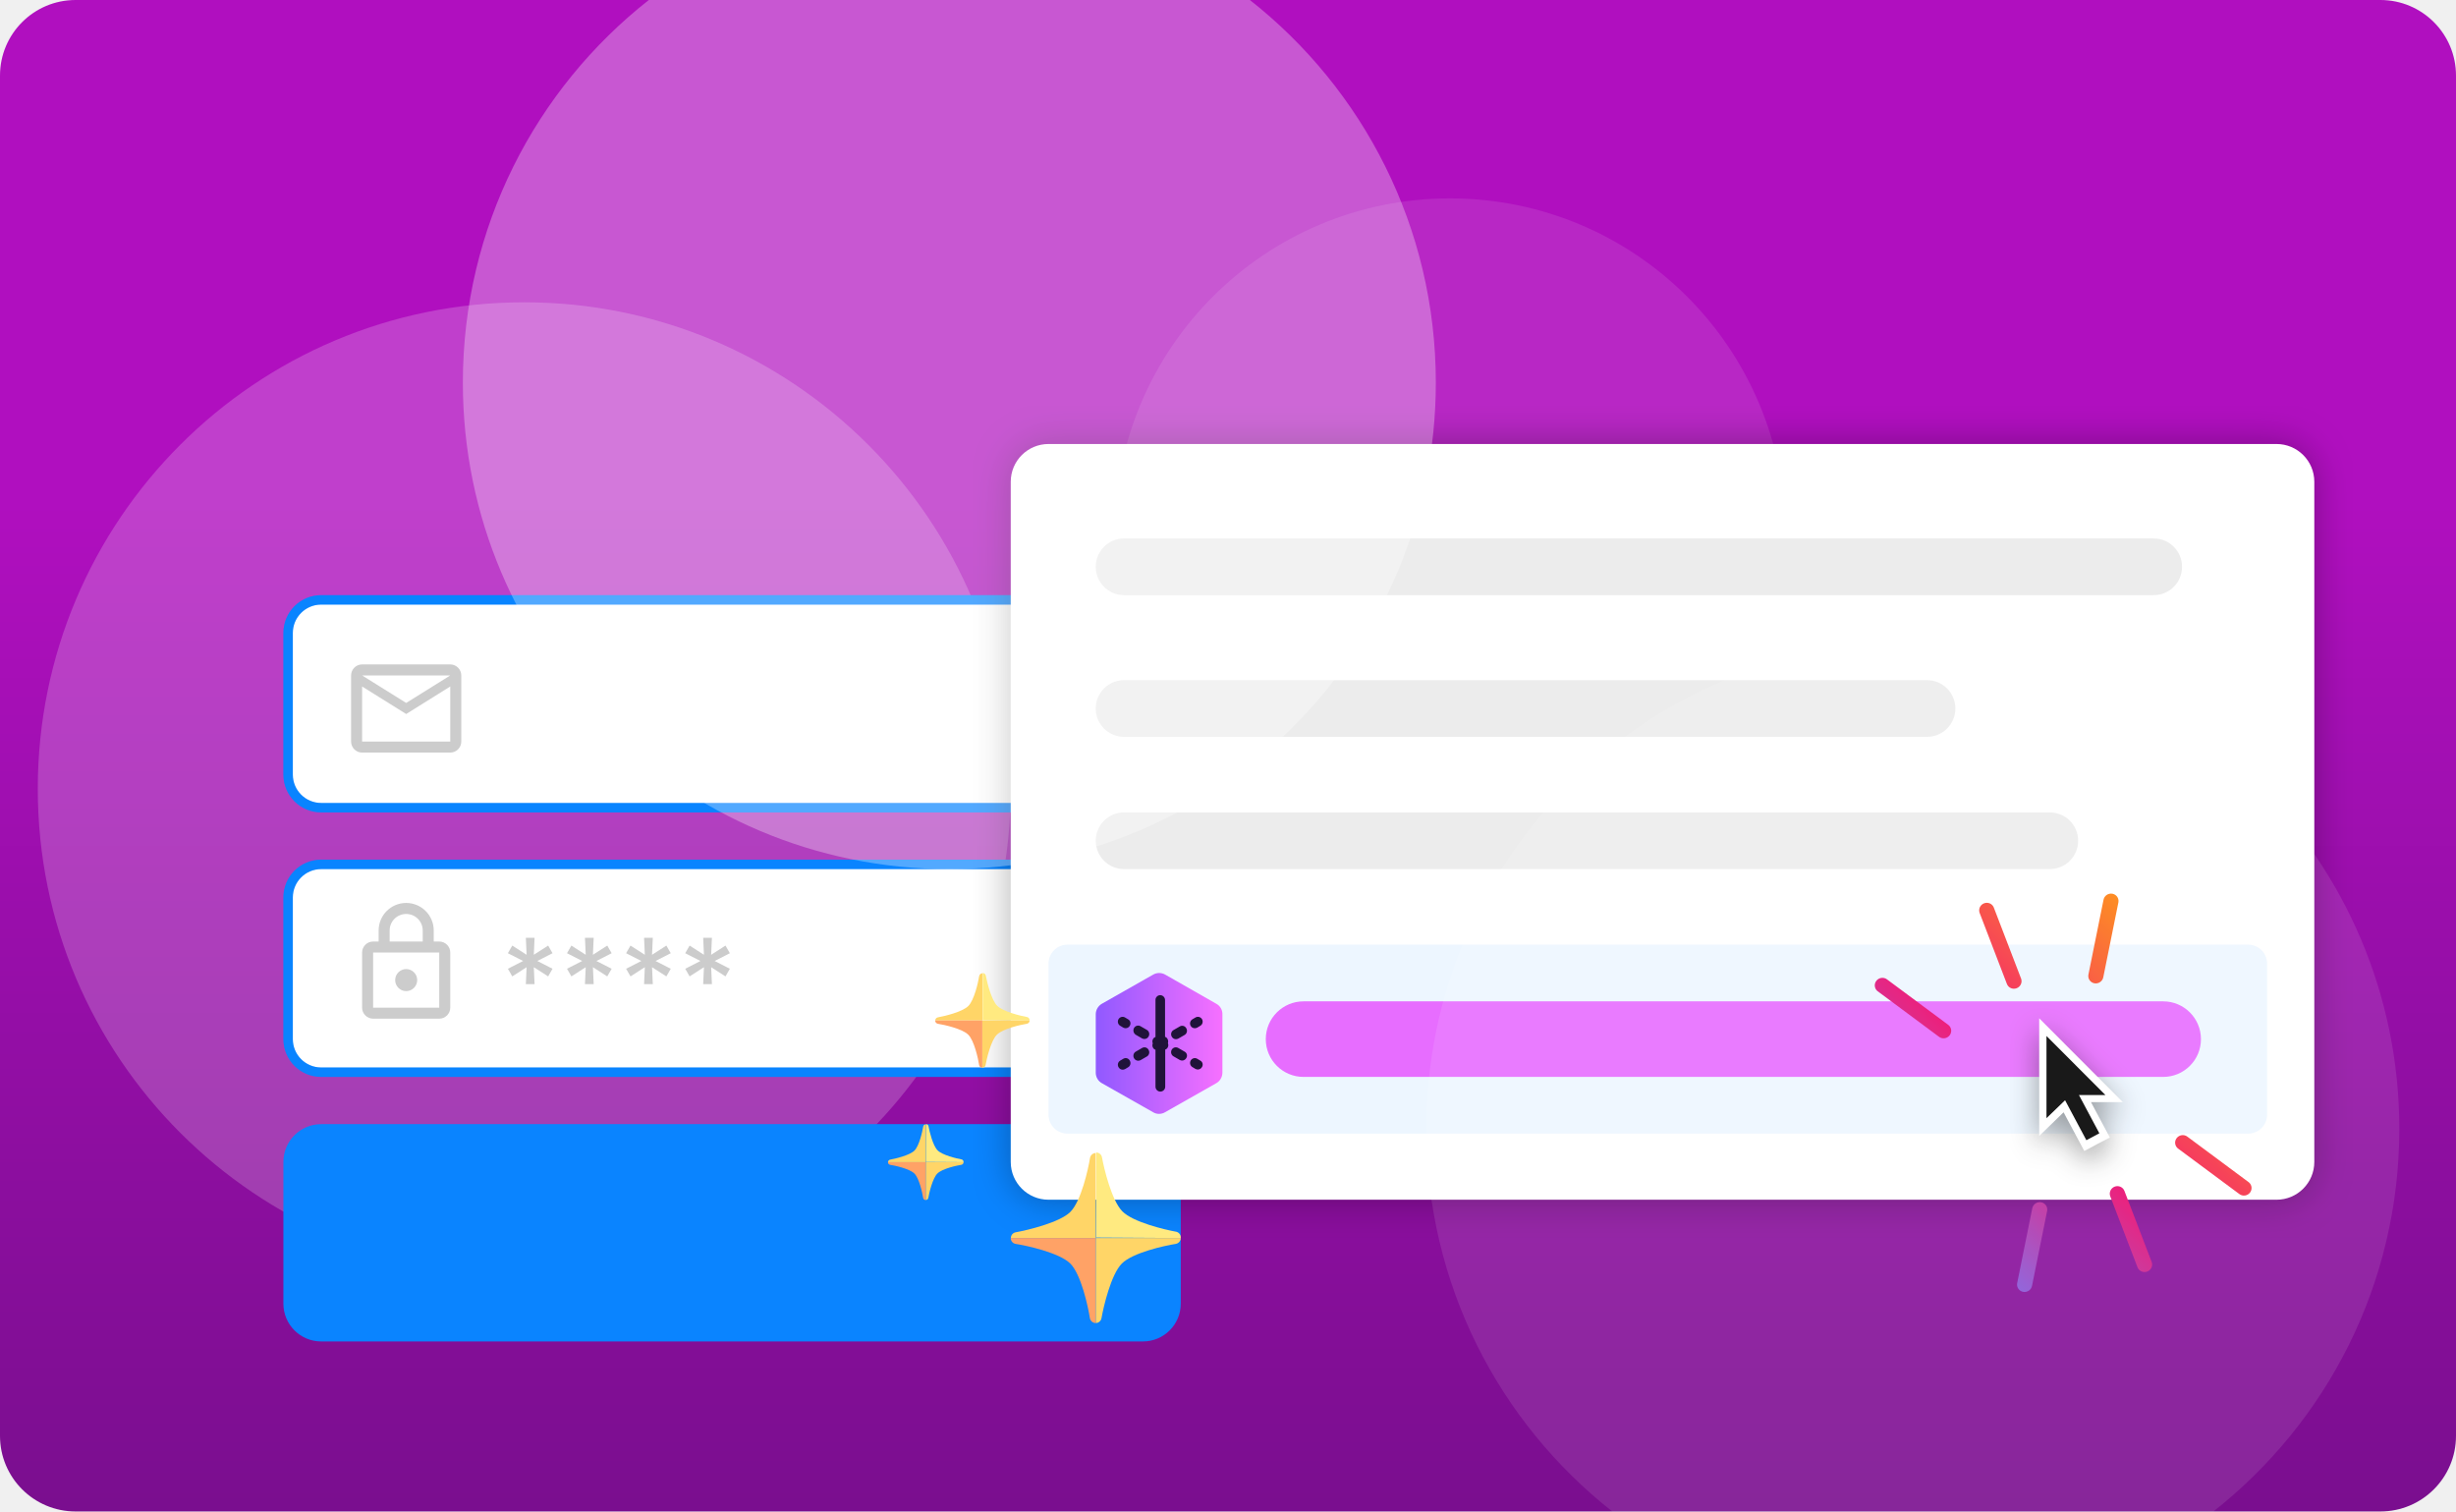
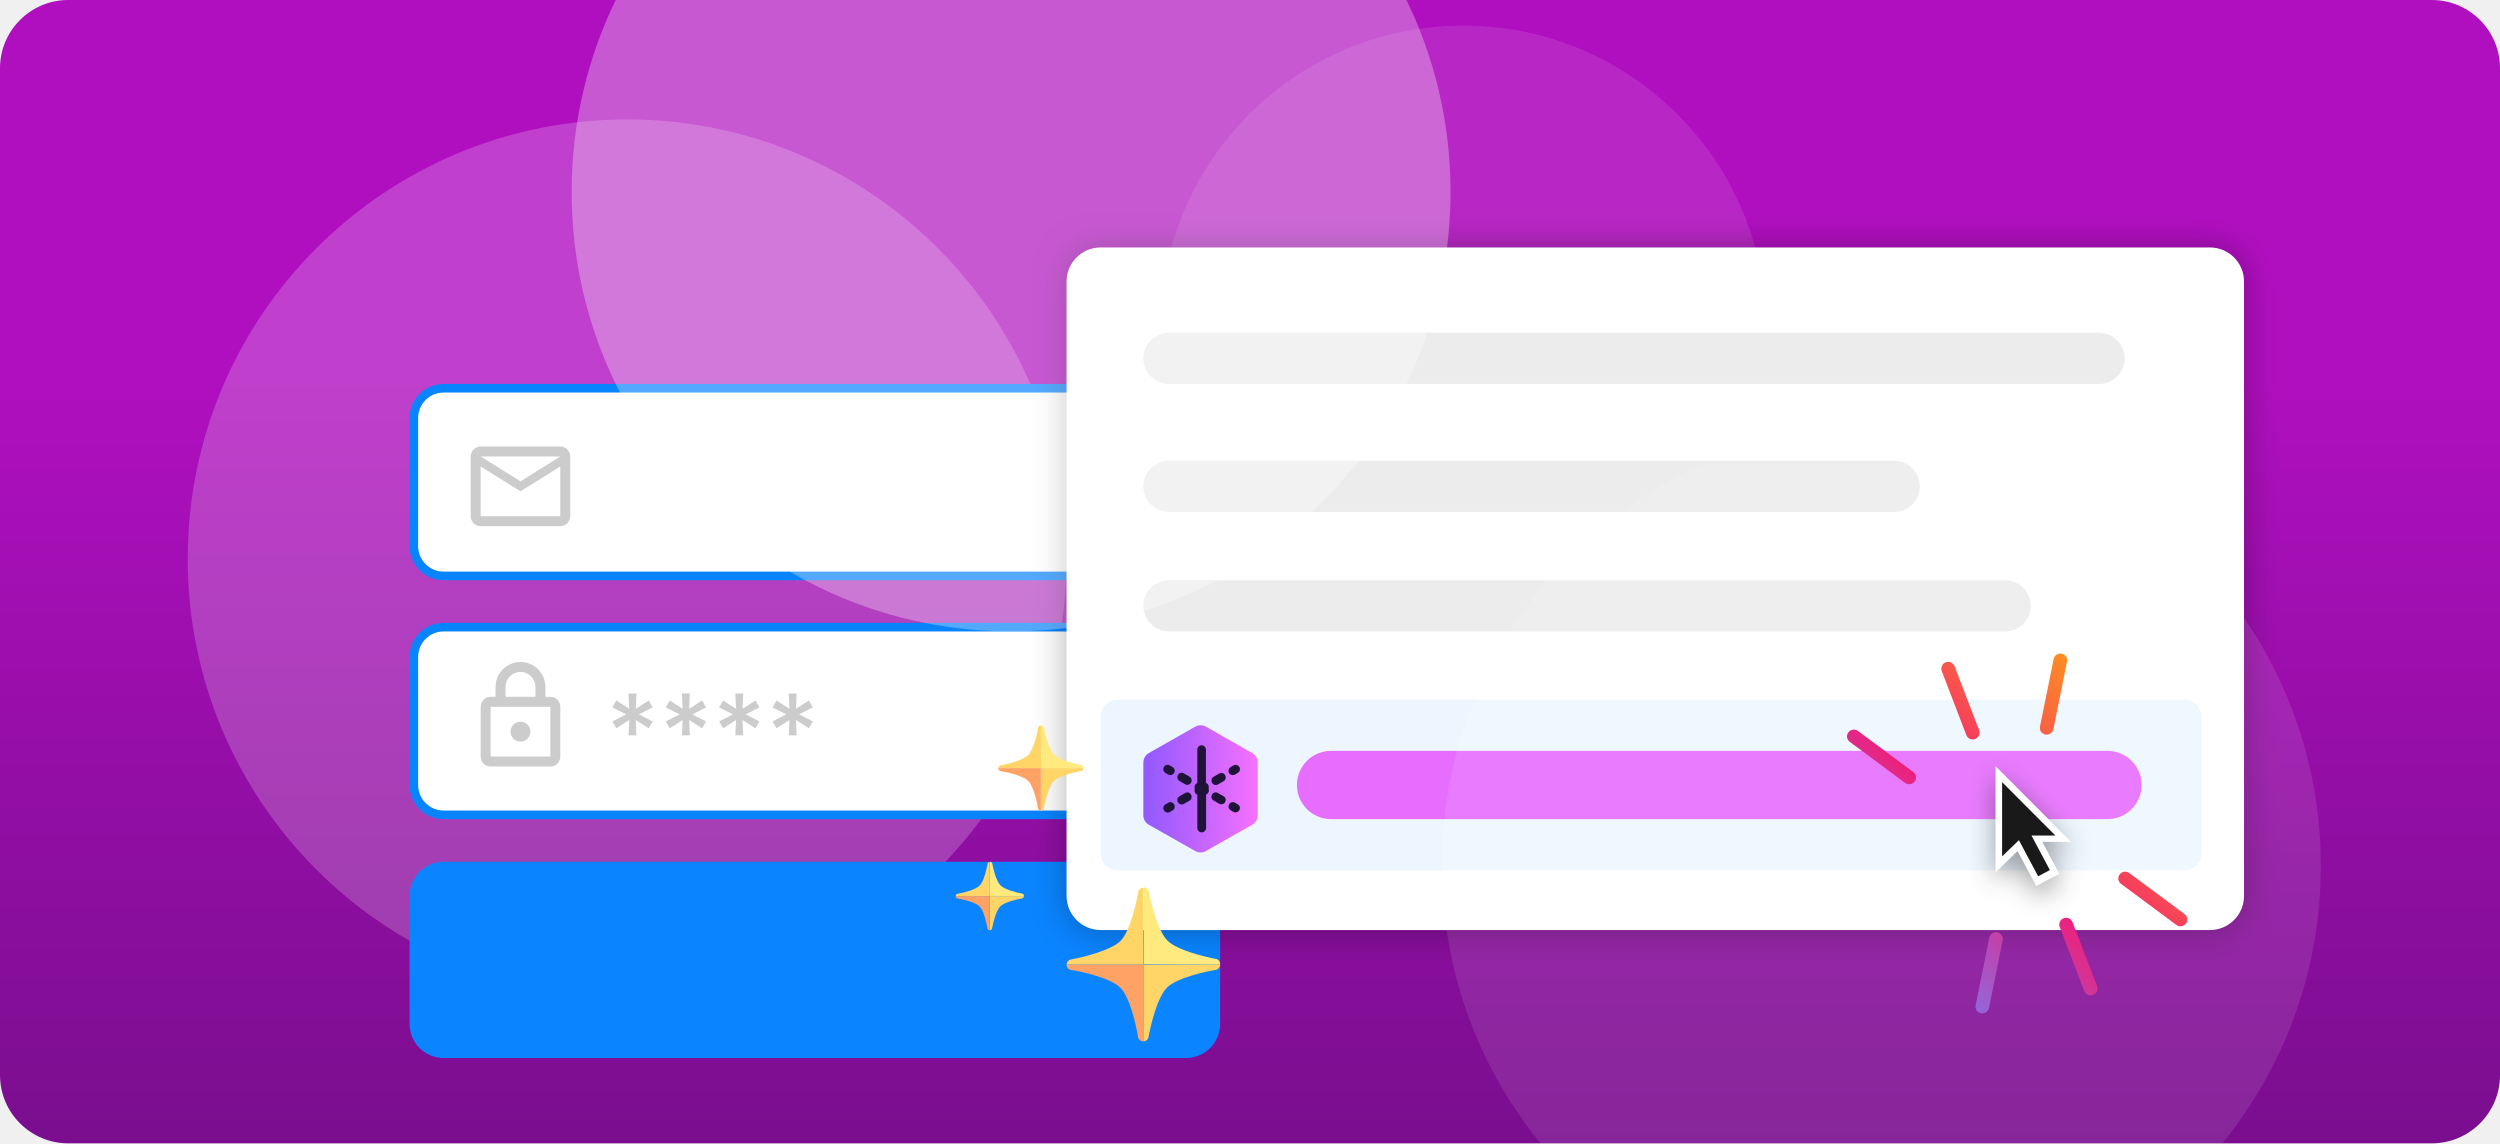
- <svg xmlns="http://www.w3.org/2000/svg" width="260" height="160" viewBox="0 0 260 160" fill="none">
-   <rect width="260" height="160" rx="8" fill="url(#paint0_linear_204_434)" />
-   <circle opacity="0.2" cx="55.5" cy="83.5" r="51.5" fill="white" />
-   <circle opacity="0.1" cx="153.5" cy="56.5" r="35.5" fill="white" />
-   <rect x="30.5" y="63.5" width="94" height="22" rx="3.5" fill="white" />
-   <rect x="30.5" y="63.5" width="94" height="22" rx="3.5" stroke="#0A84FF" />
-   <rect x="30.5" y="63.5" width="94" height="22" rx="3.5" stroke="#0A84FF" stroke-opacity="0.292" />
-   <rect x="30.5" y="91.5" width="94" height="22" rx="3.5" fill="white" />
-   <rect x="30.5" y="91.5" width="94" height="22" rx="3.5" stroke="#0A84FF" />
-   <rect x="30.5" y="91.5" width="94" height="22" rx="3.5" stroke="#0A84FF" stroke-opacity="0.292" />
-   <rect x="30.5" y="119.5" width="94" height="22" rx="3.5" fill="#0A84FF" stroke="#0A84FF" />
-   <g filter="url(#filter0_d_204_434)">
-     <rect x="107" y="47" width="138" height="80" rx="4" fill="white" />
+ <svg xmlns="http://www.w3.org/2000/svg" width="293" height="134" viewBox="0 0 293 134" fill="none">
+   <g clip-path="url(#clip0_815_530)">
+     <rect width="293" height="134" rx="8" fill="url(#paint0_linear_815_530)" />
+     <circle opacity="0.2" cx="73.5" cy="65.5" r="51.5" fill="white" />
+     <circle opacity="0.1" cx="171.5" cy="38.5" r="35.5" fill="white" />
+     <rect x="48.5" y="45.5" width="94" height="22" rx="3.5" fill="white" />
+     <rect x="48.5" y="45.5" width="94" height="22" rx="3.5" stroke="#0A84FF" />
+     <rect x="48.5" y="45.5" width="94" height="22" rx="3.5" stroke="#0A84FF" stroke-opacity="0.292" />
+     <rect x="48.5" y="73.5" width="94" height="22" rx="3.5" fill="white" />
+     <rect x="48.5" y="73.5" width="94" height="22" rx="3.5" stroke="#0A84FF" />
+     <rect x="48.5" y="73.5" width="94" height="22" rx="3.5" stroke="#0A84FF" stroke-opacity="0.292" />
+     <rect x="48.5" y="101.5" width="94" height="22" rx="3.5" fill="#0A84FF" stroke="#0A84FF" />
+     <g filter="url(#filter0_d_815_530)">
+       <rect x="125" y="29" width="138" height="80" rx="4" fill="white" />
+     </g>
+     <rect opacity="0.1" x="129" y="82" width="129" height="20" rx="2" fill="#45A1FF" />
+     <rect x="134" y="39" width="115" height="6" rx="3" fill="#ECECEC" />
+     <rect x="134" y="54" width="91" height="6" rx="3" fill="#ECECEC" />
+     <rect x="134" y="68" width="104" height="6" rx="3" fill="#ECECEC" />
+     <rect x="152" y="88" width="99" height="8" rx="4" fill="#E76DFF" />
+     <g filter="url(#filter1_d_815_530)">
+       <path fill-rule="evenodd" clip-rule="evenodd" d="M238.651 103.845L240.1 103.065L241.356 102.413L239.358 98.667H242.728L233.877 89.794V102.25L236.457 99.745L238.651 103.845Z" fill="white" />
+       <path fill-rule="evenodd" clip-rule="evenodd" d="M238.871 102.7L240.244 101.968L238.086 97.922H240.889L234.647 91.666V100.368L236.615 98.469L238.871 102.7Z" fill="black" />
+     </g>
+     <path fill-rule="evenodd" clip-rule="evenodd" d="M245.805 115.65C245.912 116.038 245.704 116.453 245.315 116.603C244.901 116.762 244.439 116.56 244.283 116.153L241.399 108.64L241.375 108.568C241.268 108.18 241.475 107.764 241.865 107.615C242.279 107.456 242.741 107.658 242.897 108.065L245.781 115.578L245.805 115.65ZM248.43 102.478C248.698 102.127 249.2 102.055 249.552 102.316L256.042 107.135L256.101 107.183C256.401 107.454 256.446 107.913 256.194 108.243C255.926 108.593 255.423 108.665 255.072 108.404L248.581 103.585L248.522 103.537C248.223 103.266 248.177 102.808 248.43 102.478ZM233.144 109.902C233.23 109.472 233.652 109.19 234.086 109.271C234.494 109.347 234.767 109.719 234.726 110.12L234.714 110.196L233.116 118.12C233.029 118.549 232.607 118.832 232.173 118.75C231.765 118.674 231.492 118.303 231.533 117.901L231.545 117.826L233.144 109.902ZM231.98 85.657C232.087 86.045 231.879 86.46 231.49 86.61C231.076 86.769 230.614 86.567 230.458 86.16L227.574 78.647L227.55 78.575C227.443 78.187 227.65 77.771 228.04 77.622C228.454 77.463 228.916 77.665 229.072 78.072L231.956 85.585L231.98 85.657ZM240.659 85.457C240.572 85.886 240.15 86.169 239.717 86.088C239.309 86.011 239.035 85.64 239.077 85.238L239.088 85.163L240.687 77.239C240.774 76.809 241.196 76.527 241.629 76.608C242.037 76.684 242.311 77.056 242.269 77.457L242.258 77.533L240.659 85.457ZM224.398 91.594C224.13 91.945 223.627 92.017 223.275 91.756L216.785 86.937L216.726 86.889C216.426 86.618 216.381 86.159 216.633 85.829C216.901 85.479 217.404 85.407 217.756 85.668L224.246 90.487L224.305 90.535C224.605 90.806 224.65 91.264 224.398 91.594Z" fill="url(#paint1_linear_815_530)" />
+     <path d="M146.759 88.253L141.335 85.16C141.144 85.055 140.931 85 140.714 85C140.497 85 140.284 85.055 140.093 85.16L134.649 88.253C134.453 88.365 134.289 88.528 134.175 88.725C134.061 88.922 134.001 89.146 134 89.375V95.543C133.998 95.772 134.058 95.997 134.172 96.194C134.286 96.392 134.451 96.554 134.649 96.664L140.074 99.739C140.264 99.854 140.483 99.915 140.704 99.913C140.926 99.912 141.144 99.852 141.335 99.739L146.759 96.664C146.956 96.552 147.12 96.389 147.234 96.192C147.348 95.995 147.408 95.771 147.409 95.543V89.375C147.415 89.145 147.357 88.919 147.242 88.72C147.127 88.522 146.96 88.361 146.759 88.253V88.253Z" fill="url(#paint2_linear_815_530)" />
+     <path d="M136.923 94.073L136.598 94.267C136.54 94.299 136.489 94.343 136.447 94.396C136.406 94.449 136.376 94.51 136.358 94.574C136.34 94.639 136.336 94.707 136.344 94.774C136.352 94.84 136.374 94.905 136.407 94.963C136.449 95.044 136.513 95.111 136.59 95.159C136.667 95.207 136.756 95.232 136.846 95.234C136.932 95.233 137.017 95.213 137.094 95.176L137.419 94.982C137.477 94.95 137.528 94.906 137.57 94.853C137.611 94.8 137.641 94.74 137.659 94.675C137.677 94.61 137.681 94.542 137.673 94.475C137.665 94.409 137.643 94.344 137.61 94.286C137.581 94.225 137.539 94.17 137.488 94.126C137.436 94.081 137.377 94.048 137.312 94.028C137.248 94.008 137.18 94.002 137.113 94.01C137.046 94.017 136.981 94.039 136.923 94.073V94.073ZM138.909 92.933L138.241 93.319C138.182 93.352 138.131 93.396 138.09 93.449C138.049 93.502 138.019 93.562 138.001 93.627C137.983 93.692 137.978 93.759 137.987 93.826C137.995 93.893 138.016 93.957 138.049 94.016C138.092 94.096 138.155 94.164 138.233 94.212C138.31 94.259 138.398 94.285 138.489 94.286C138.575 94.285 138.66 94.266 138.737 94.228L139.406 93.841C139.464 93.809 139.515 93.765 139.556 93.712C139.597 93.659 139.628 93.599 139.645 93.534C139.663 93.469 139.668 93.401 139.66 93.335C139.651 93.268 139.63 93.204 139.597 93.145C139.567 93.084 139.525 93.029 139.474 92.985C139.423 92.941 139.363 92.907 139.299 92.887C139.234 92.867 139.166 92.861 139.099 92.869C139.032 92.877 138.967 92.898 138.909 92.933V92.933ZM141.602 91.987C141.575 91.932 141.538 91.883 141.492 91.844C141.446 91.804 141.393 91.774 141.335 91.755V87.867C141.335 87.798 141.322 87.73 141.296 87.667C141.27 87.603 141.232 87.546 141.184 87.497C141.136 87.448 141.079 87.41 141.017 87.384C140.954 87.358 140.887 87.344 140.819 87.345C140.752 87.345 140.686 87.359 140.625 87.385C140.563 87.412 140.508 87.451 140.462 87.499C140.415 87.548 140.379 87.606 140.355 87.669C140.331 87.732 140.32 87.799 140.323 87.867V91.773C140.265 91.791 140.211 91.821 140.165 91.861C140.12 91.901 140.082 91.95 140.055 92.005C140.019 92.073 139.999 92.148 139.996 92.225C139.992 92.302 140.006 92.379 140.036 92.449C140.006 92.52 139.992 92.597 139.996 92.674C139.999 92.751 140.019 92.826 140.055 92.894C140.082 92.949 140.12 92.998 140.165 93.038C140.211 93.077 140.265 93.108 140.323 93.126V97.032C140.323 97.17 140.377 97.303 140.474 97.401C140.57 97.499 140.701 97.554 140.838 97.554C140.975 97.554 141.106 97.499 141.203 97.401C141.3 97.303 141.354 97.17 141.354 97.032V93.107C141.412 93.088 141.465 93.058 141.511 93.018C141.557 92.978 141.594 92.93 141.621 92.875C141.657 92.807 141.678 92.731 141.681 92.654C141.684 92.578 141.67 92.501 141.64 92.43C141.685 92.283 141.671 92.124 141.602 91.987V91.987ZM142.903 90.651L142.235 91.038C142.176 91.07 142.125 91.114 142.084 91.167C142.043 91.22 142.013 91.281 141.995 91.345C141.977 91.41 141.972 91.478 141.981 91.545C141.989 91.611 142.01 91.676 142.044 91.734C142.086 91.815 142.149 91.882 142.227 91.93C142.304 91.978 142.392 92.003 142.483 92.005C142.569 92.004 142.654 91.984 142.731 91.947L143.4 91.56C143.458 91.527 143.509 91.483 143.55 91.43C143.591 91.378 143.622 91.317 143.639 91.252C143.657 91.188 143.662 91.12 143.654 91.053C143.645 90.986 143.624 90.922 143.591 90.864C143.561 90.802 143.519 90.748 143.468 90.703C143.417 90.659 143.357 90.626 143.293 90.606C143.228 90.586 143.16 90.58 143.093 90.587C143.026 90.595 142.961 90.617 142.903 90.651V90.651ZM144.487 90.844C144.572 90.844 144.657 90.824 144.735 90.787L145.06 90.593C145.118 90.56 145.169 90.516 145.21 90.463C145.251 90.41 145.281 90.35 145.299 90.285C145.317 90.22 145.322 90.153 145.314 90.086C145.306 90.019 145.285 89.954 145.253 89.896C145.22 89.837 145.176 89.786 145.124 89.744C145.071 89.703 145.011 89.672 144.947 89.655C144.883 89.637 144.816 89.632 144.75 89.64C144.684 89.649 144.621 89.67 144.563 89.704L144.238 89.897C144.18 89.93 144.129 89.974 144.088 90.026C144.047 90.079 144.016 90.14 143.999 90.204C143.981 90.269 143.976 90.337 143.984 90.404C143.993 90.471 144.014 90.535 144.047 90.593C144.091 90.671 144.155 90.736 144.232 90.781C144.31 90.825 144.398 90.847 144.487 90.844ZM145.06 94.267L144.735 94.073C144.618 94.008 144.481 93.991 144.352 94.028C144.224 94.064 144.115 94.15 144.049 94.268C143.984 94.386 143.967 94.525 144.002 94.655C144.037 94.785 144.122 94.896 144.238 94.963L144.563 95.156C144.641 95.194 144.725 95.214 144.811 95.214C144.902 95.213 144.99 95.187 145.067 95.14C145.145 95.092 145.208 95.024 145.251 94.944C145.285 94.887 145.307 94.824 145.316 94.759C145.325 94.693 145.32 94.626 145.302 94.563C145.284 94.499 145.253 94.44 145.211 94.389C145.17 94.338 145.118 94.296 145.06 94.267V94.267ZM143.398 93.319L142.729 92.933C142.672 92.899 142.608 92.878 142.542 92.869C142.476 92.861 142.409 92.866 142.345 92.884C142.281 92.901 142.221 92.932 142.168 92.973C142.116 93.015 142.072 93.066 142.039 93.125C142.007 93.183 141.986 93.248 141.978 93.315C141.97 93.382 141.975 93.449 141.993 93.514C142.011 93.579 142.041 93.639 142.082 93.692C142.124 93.745 142.175 93.789 142.233 93.822L142.901 94.209C142.979 94.246 143.063 94.266 143.149 94.267C143.24 94.266 143.328 94.24 143.406 94.192C143.483 94.145 143.546 94.077 143.589 93.996C143.624 93.94 143.646 93.877 143.655 93.811C143.665 93.746 143.66 93.679 143.642 93.615C143.624 93.551 143.593 93.492 143.551 93.441C143.509 93.39 143.457 93.349 143.398 93.319V93.319ZM138.241 91.54L138.909 91.927C138.987 91.965 139.071 91.984 139.157 91.985C139.248 91.984 139.336 91.958 139.414 91.911C139.491 91.863 139.554 91.795 139.597 91.715C139.63 91.656 139.651 91.592 139.66 91.525C139.668 91.459 139.663 91.391 139.645 91.326C139.628 91.261 139.597 91.201 139.556 91.148C139.515 91.095 139.464 91.051 139.406 91.019L138.737 90.632C138.68 90.598 138.616 90.576 138.55 90.568C138.484 90.56 138.417 90.565 138.353 90.583C138.289 90.601 138.229 90.631 138.177 90.673C138.125 90.715 138.082 90.766 138.049 90.825C137.986 90.947 137.97 91.088 138.005 91.221C138.041 91.354 138.125 91.468 138.241 91.54V91.54ZM137.419 89.897L137.094 89.704C137.037 89.67 136.973 89.649 136.907 89.64C136.841 89.632 136.774 89.637 136.71 89.655C136.646 89.672 136.586 89.703 136.534 89.744C136.481 89.786 136.437 89.837 136.405 89.896C136.372 89.954 136.351 90.019 136.343 90.086C136.335 90.153 136.34 90.22 136.358 90.285C136.376 90.35 136.406 90.41 136.448 90.463C136.489 90.516 136.54 90.56 136.598 90.593L136.923 90.787C137 90.824 137.085 90.844 137.171 90.844C137.261 90.843 137.35 90.817 137.427 90.77C137.504 90.722 137.568 90.654 137.61 90.574C137.643 90.517 137.664 90.454 137.671 90.389C137.679 90.324 137.674 90.257 137.657 90.194C137.639 90.131 137.609 90.072 137.568 90.021C137.527 89.97 137.476 89.928 137.419 89.897V89.897Z" fill="#20133A" />
+     <path d="M126.998 90.029C127.015 89.861 126.907 89.705 126.743 89.662C126.069 89.542 124.195 89.1 123.565 88.463C122.936 87.826 122.486 85.952 122.366 85.285C122.337 85.121 122.195 85.001 122.029 85V89.999L126.998 90.029Z" fill="#FFEA80" />
+     <path d="M121.999 85.03C121.831 85.034 121.69 85.157 121.662 85.322C121.557 85.989 121.137 87.863 120.507 88.493C119.878 89.122 117.966 89.572 117.292 89.692C117.128 89.721 117.008 89.863 117.007 90.029H122.007L121.999 85.03Z" fill="#FFD567" />
+     <path d="M122 90.029V95.029C122.166 95.028 122.308 94.908 122.337 94.744C122.457 94.062 122.899 92.165 123.536 91.528C124.173 90.891 126.04 90.479 126.707 90.374C126.875 90.345 126.998 90.2 126.999 90.029H122Z" fill="#FFD567" />
+     <path d="M117 90.029C116.997 90.199 117.118 90.345 117.285 90.374C117.967 90.479 119.863 90.899 120.5 91.528C121.137 92.158 121.55 94.062 121.655 94.736C121.68 94.903 121.823 95.027 121.992 95.029V90.029H117Z" fill="#FFA266" />
+     <path d="M120.004 105.026C120.018 104.892 119.931 104.767 119.8 104.732C119.26 104.636 117.76 104.282 117.256 103.772C116.752 103.262 116.392 101.762 116.296 101.228C116.273 101.097 116.159 101.001 116.026 101V105.002L120.004 105.026Z" fill="#FFEA80" />
+     <path d="M116.002 101.024C115.868 101.028 115.755 101.126 115.732 101.258C115.648 101.792 115.312 103.292 114.808 103.796C114.304 104.3 112.774 104.66 112.234 104.756C112.102 104.779 112.006 104.893 112.006 105.026H116.008L116.002 101.024Z" fill="#FFD567" />
+     <path d="M116.003 105.026V109.029C116.136 109.028 116.25 108.932 116.273 108.801C116.369 108.255 116.723 106.737 117.233 106.226C117.743 105.716 119.237 105.386 119.771 105.302C119.906 105.279 120.004 105.163 120.005 105.026H116.003Z" fill="#FFD567" />
+     <path d="M112 105.026C111.998 105.162 112.095 105.279 112.228 105.302C112.774 105.386 114.292 105.722 114.802 106.226C115.312 106.731 115.642 108.255 115.726 108.795C115.747 108.928 115.861 109.027 115.996 109.029V105.026H112Z" fill="#FFA266" />
+     <path d="M142.997 113.053C143.027 112.75 142.833 112.47 142.538 112.392C141.324 112.176 137.951 111.38 136.818 110.233C135.685 109.086 134.875 105.713 134.659 104.513C134.607 104.218 134.352 104.002 134.052 104V112.999L142.997 113.053Z" fill="#FFEA80" />
+     <path d="M133.998 104.054C133.696 104.062 133.442 104.282 133.391 104.58C133.202 105.781 132.447 109.154 131.313 110.287C130.18 111.42 126.74 112.23 125.525 112.446C125.23 112.498 125.015 112.753 125.013 113.053H134.012L133.998 104.054Z" fill="#FFD567" />
+     <path d="M134 113.053V122.052C134.299 122.05 134.555 121.835 134.607 121.54C134.823 120.312 135.619 116.898 136.766 115.752C137.912 114.605 141.272 113.863 142.473 113.674C142.775 113.622 142.997 113.36 142.999 113.053H134Z" fill="#FFD567" />
+     <path d="M125 113.053C124.995 113.358 125.213 113.621 125.513 113.674C126.741 113.863 130.154 114.618 131.301 115.752C132.448 116.885 133.19 120.312 133.378 121.526C133.425 121.826 133.682 122.049 133.986 122.052V113.053H125Z" fill="#FFA266" />
+     <g clip-path="url(#clip1_815_530)">
+       <path d="M66.833 53.5C66.833 52.858 66.308 52.334 65.667 52.334H56.333C55.692 52.334 55.167 52.858 55.167 53.5V60.5C55.167 61.142 55.692 61.667 56.333 61.667H65.667C66.308 61.667 66.833 61.142 66.833 60.5V53.5ZM65.667 53.5L61 56.411L56.333 53.5H65.667ZM65.667 60.5H56.333V54.667L61 57.584L65.667 54.667V60.5Z" fill="#CCCCCC" />
+     </g>
+     <g clip-path="url(#clip2_815_530)">
+       <path d="M64.5 81.667H63.917V80.5C63.917 78.89 62.61 77.584 61 77.584C59.39 77.584 58.083 78.89 58.083 80.5V81.667H57.5C56.858 81.667 56.333 82.192 56.333 82.834V88.667C56.333 89.308 56.858 89.834 57.5 89.834H64.5C65.142 89.834 65.667 89.308 65.667 88.667V82.834C65.667 82.192 65.142 81.667 64.5 81.667ZM59.25 80.5C59.25 79.532 60.032 78.75 61 78.75C61.968 78.75 62.75 79.532 62.75 80.5V81.667H59.25V80.5ZM64.5 88.667H57.5V82.834H64.5V88.667ZM61 86.917C61.642 86.917 62.167 86.392 62.167 85.75C62.167 85.109 61.642 84.584 61 84.584C60.358 84.584 59.833 85.109 59.833 85.75C59.833 86.392 60.358 86.917 61 86.917Z" fill="#CCCCCC" />
+     </g>
+     <path d="M73.668 86.182H74.592L74.511 84.383L76.028 85.359L76.493 84.55L74.882 83.727L76.493 82.905L76.028 82.095L74.511 83.071L74.592 81.273H73.668L73.749 83.071L72.231 82.095L71.767 82.905L73.378 83.727L71.767 84.55L72.231 85.359L73.749 84.383L73.668 86.182ZM79.925 86.182H80.85L80.769 84.383L82.286 85.359L82.751 84.55L81.14 83.727L82.751 82.905L82.286 82.095L80.769 83.071L80.85 81.273H79.925L80.006 83.071L78.489 82.095L78.025 82.905L79.636 83.727L78.025 84.55L78.489 85.359L80.006 84.383L79.925 86.182ZM86.183 86.182H87.108L87.027 84.383L88.544 85.359L89.008 84.55L87.398 83.727L89.008 82.905L88.544 82.095L87.027 83.071L87.108 81.273H86.183L86.264 83.071L84.747 82.095L84.283 82.905L85.894 83.727L84.283 84.55L84.747 85.359L86.264 84.383L86.183 86.182ZM92.441 86.182H93.366L93.285 84.383L94.802 85.359L95.266 84.55L93.656 83.727L95.266 82.905L94.802 82.095L93.285 83.071L93.366 81.273H92.441L92.522 83.071L91.005 82.095L90.54 82.905L92.151 83.727L90.54 84.55L91.005 85.359L92.522 84.383L92.441 86.182Z" fill="#CCCCCC" />
+     <path opacity="0.1" fill-rule="evenodd" clip-rule="evenodd" d="M252.315 142C264.302 132.571 272 117.934 272 101.5C272 73.057 248.943 50 220.5 50C192.057 50 169 73.057 169 101.5C169 117.934 176.698 132.571 188.685 142H252.315Z" fill="white" />
+     <path opacity="0.3" fill-rule="evenodd" clip-rule="evenodd" d="M86.684 -18H150.315C162.302 -8.571 170 6.066 170 22.5C170 50.943 146.943 74 118.5 74C90.057 74 67 50.943 67 22.5C67 6.066 74.698 -8.571 86.684 -18Z" fill="white" />
  </g>
-   <rect opacity="0.1" x="111" y="100" width="129" height="20" rx="2" fill="#45A1FF" />
-   <rect x="116" y="57" width="115" height="6" rx="3" fill="#ECECEC" />
-   <rect x="116" y="72" width="91" height="6" rx="3" fill="#ECECEC" />
-   <rect x="116" y="86" width="104" height="6" rx="3" fill="#ECECEC" />
-   <rect x="134" y="106" width="99" height="8" rx="4" fill="#E76DFF" />
-   <g filter="url(#filter1_d_204_434)">
-     <path fill-rule="evenodd" clip-rule="evenodd" d="M220.651 121.845L222.1 121.065L223.356 120.412L221.358 116.667H224.728L215.877 107.794V120.25L218.457 117.745L220.651 121.845Z" fill="white" />
-     <path fill-rule="evenodd" clip-rule="evenodd" d="M220.871 120.699L222.244 119.967L220.086 115.922H222.889L216.647 109.666V118.368L218.615 116.469L220.871 120.699Z" fill="black" />
-   </g>
-   <path fill-rule="evenodd" clip-rule="evenodd" d="M227.805 133.65C227.912 134.038 227.705 134.454 227.315 134.603C226.901 134.762 226.439 134.561 226.283 134.153L223.399 126.64L223.375 126.568C223.268 126.18 223.476 125.765 223.865 125.615C224.279 125.456 224.741 125.658 224.897 126.065L227.781 133.578L227.805 133.65ZM230.43 120.478C230.698 120.127 231.2 120.055 231.552 120.316L238.042 125.135L238.101 125.184C238.401 125.454 238.446 125.913 238.194 126.243C237.926 126.593 237.423 126.666 237.072 126.404L230.581 121.586L230.522 121.537C230.223 121.266 230.177 120.808 230.43 120.478ZM215.144 127.902C215.23 127.473 215.652 127.19 216.086 127.271C216.494 127.348 216.768 127.719 216.726 128.12L216.714 128.196L215.116 136.12C215.029 136.549 214.607 136.832 214.174 136.751C213.765 136.674 213.492 136.303 213.534 135.902L213.545 135.826L215.144 127.902ZM213.98 103.657C214.087 104.045 213.879 104.46 213.49 104.61C213.076 104.769 212.614 104.567 212.458 104.16L209.574 96.647L209.55 96.575C209.443 96.187 209.651 95.772 210.04 95.622C210.454 95.463 210.916 95.665 211.072 96.072L213.956 103.585L213.98 103.657ZM222.659 103.457C222.572 103.886 222.151 104.169 221.717 104.088C221.309 104.011 221.035 103.64 221.077 103.239L221.088 103.163L222.687 95.239C222.774 94.81 223.196 94.527 223.629 94.608C224.038 94.685 224.311 95.056 224.269 95.457L224.258 95.533L222.659 103.457ZM206.398 109.595C206.13 109.945 205.627 110.018 205.275 109.756L198.785 104.937L198.726 104.889C198.427 104.618 198.381 104.16 198.633 103.83C198.901 103.479 199.404 103.407 199.756 103.668L206.246 108.487L206.305 108.535C206.605 108.806 206.65 109.265 206.398 109.595Z" fill="url(#paint1_linear_204_434)" />
-   <path d="M128.759 106.253L123.335 103.16C123.144 103.055 122.931 103 122.714 103C122.497 103 122.284 103.055 122.093 103.16L116.649 106.253C116.453 106.365 116.289 106.528 116.175 106.725C116.061 106.922 116.001 107.146 116 107.375V113.543C115.998 113.772 116.058 113.997 116.172 114.194C116.286 114.392 116.451 114.554 116.649 114.664L122.074 117.739C122.264 117.854 122.483 117.915 122.704 117.913C122.926 117.912 123.144 117.852 123.335 117.739L128.759 114.664C128.956 114.552 129.12 114.389 129.234 114.192C129.348 113.995 129.408 113.771 129.409 113.543V107.375C129.415 107.145 129.357 106.919 129.242 106.72C129.127 106.522 128.96 106.361 128.759 106.253V106.253Z" fill="url(#paint2_linear_204_434)" />
-   <path d="M118.923 112.074L118.598 112.267C118.54 112.3 118.489 112.344 118.447 112.396C118.406 112.449 118.376 112.51 118.358 112.575C118.34 112.639 118.336 112.707 118.344 112.774C118.352 112.841 118.374 112.905 118.407 112.963C118.449 113.044 118.513 113.112 118.59 113.159C118.667 113.207 118.756 113.233 118.846 113.234C118.932 113.233 119.017 113.213 119.094 113.176L119.419 112.983C119.477 112.95 119.528 112.906 119.57 112.853C119.611 112.8 119.641 112.74 119.659 112.675C119.677 112.61 119.681 112.542 119.673 112.476C119.665 112.409 119.643 112.345 119.61 112.286C119.581 112.225 119.539 112.17 119.488 112.126C119.436 112.082 119.377 112.048 119.312 112.028C119.248 112.008 119.18 112.002 119.113 112.01C119.046 112.018 118.981 112.039 118.923 112.074V112.074ZM120.909 110.933L120.241 111.32C120.182 111.352 120.131 111.396 120.09 111.449C120.049 111.502 120.019 111.562 120.001 111.627C119.983 111.692 119.978 111.76 119.987 111.826C119.995 111.893 120.016 111.957 120.049 112.016C120.092 112.096 120.155 112.164 120.233 112.212C120.31 112.259 120.398 112.285 120.489 112.286C120.575 112.286 120.66 112.266 120.737 112.228L121.406 111.842C121.464 111.809 121.515 111.765 121.556 111.712C121.597 111.66 121.628 111.599 121.645 111.534C121.663 111.469 121.668 111.402 121.66 111.335C121.651 111.268 121.63 111.204 121.597 111.146C121.567 111.084 121.525 111.03 121.474 110.985C121.423 110.941 121.363 110.908 121.299 110.888C121.234 110.868 121.166 110.861 121.099 110.869C121.032 110.877 120.967 110.899 120.909 110.933V110.933ZM123.602 109.987C123.575 109.933 123.538 109.884 123.492 109.844C123.446 109.804 123.393 109.774 123.335 109.755V105.867C123.335 105.798 123.322 105.73 123.296 105.667C123.27 105.603 123.232 105.546 123.184 105.497C123.136 105.449 123.079 105.41 123.017 105.384C122.954 105.358 122.887 105.345 122.819 105.345C122.752 105.345 122.686 105.359 122.625 105.386C122.563 105.412 122.508 105.451 122.462 105.5C122.415 105.548 122.379 105.606 122.355 105.669C122.331 105.732 122.32 105.799 122.323 105.867V109.773C122.265 109.791 122.211 109.821 122.165 109.861C122.12 109.901 122.082 109.95 122.055 110.005C122.019 110.073 121.999 110.148 121.996 110.225C121.992 110.302 122.006 110.379 122.036 110.45C122.006 110.52 121.992 110.597 121.996 110.674C121.999 110.751 122.019 110.826 122.055 110.894C122.082 110.949 122.12 110.998 122.165 111.038C122.211 111.078 122.265 111.108 122.323 111.126V115.032C122.323 115.171 122.377 115.303 122.474 115.401C122.57 115.499 122.701 115.554 122.838 115.554C122.975 115.554 123.106 115.499 123.203 115.401C123.3 115.303 123.354 115.171 123.354 115.032V111.107C123.412 111.088 123.465 111.058 123.511 111.018C123.557 110.979 123.594 110.93 123.621 110.875C123.657 110.807 123.678 110.732 123.681 110.655C123.684 110.578 123.67 110.501 123.64 110.43C123.685 110.283 123.671 110.125 123.602 109.987V109.987ZM124.903 108.651L124.235 109.038C124.176 109.071 124.125 109.115 124.084 109.167C124.043 109.22 124.013 109.281 123.995 109.346C123.977 109.41 123.972 109.478 123.981 109.545C123.989 109.612 124.01 109.676 124.044 109.734C124.086 109.815 124.149 109.883 124.227 109.93C124.304 109.978 124.392 110.004 124.483 110.005C124.569 110.004 124.654 109.984 124.731 109.947L125.4 109.56C125.458 109.528 125.509 109.484 125.55 109.431C125.591 109.378 125.622 109.317 125.639 109.253C125.657 109.188 125.662 109.12 125.654 109.053C125.645 108.987 125.624 108.922 125.591 108.864C125.561 108.803 125.519 108.748 125.468 108.704C125.417 108.659 125.357 108.626 125.293 108.606C125.228 108.586 125.16 108.58 125.093 108.588C125.026 108.595 124.961 108.617 124.903 108.651V108.651ZM126.487 108.845C126.572 108.844 126.657 108.824 126.735 108.787L127.06 108.593C127.118 108.561 127.169 108.516 127.21 108.464C127.251 108.411 127.281 108.35 127.299 108.285C127.317 108.221 127.322 108.153 127.314 108.086C127.306 108.019 127.285 107.955 127.253 107.896C127.22 107.837 127.176 107.786 127.124 107.745C127.071 107.703 127.011 107.673 126.947 107.655C126.883 107.637 126.816 107.632 126.75 107.641C126.684 107.649 126.621 107.671 126.563 107.704L126.238 107.897C126.18 107.93 126.129 107.974 126.088 108.027C126.047 108.079 126.016 108.14 125.999 108.205C125.981 108.27 125.976 108.337 125.984 108.404C125.993 108.471 126.014 108.535 126.047 108.593C126.091 108.672 126.155 108.737 126.232 108.781C126.31 108.825 126.398 108.847 126.487 108.845ZM127.06 112.267L126.735 112.074C126.618 112.008 126.481 111.991 126.352 112.028C126.224 112.064 126.115 112.151 126.049 112.268C125.984 112.386 125.967 112.525 126.002 112.655C126.037 112.785 126.122 112.896 126.238 112.963L126.563 113.157C126.641 113.194 126.725 113.214 126.811 113.215C126.902 113.213 126.99 113.187 127.067 113.14C127.145 113.092 127.208 113.025 127.251 112.944C127.285 112.887 127.307 112.824 127.316 112.759C127.325 112.693 127.32 112.627 127.302 112.563C127.284 112.499 127.253 112.44 127.211 112.389C127.17 112.338 127.118 112.297 127.06 112.267V112.267ZM125.398 111.32L124.729 110.933C124.672 110.9 124.608 110.878 124.542 110.87C124.476 110.861 124.409 110.866 124.345 110.884C124.281 110.902 124.221 110.932 124.168 110.974C124.116 111.015 124.072 111.066 124.039 111.125C124.007 111.184 123.986 111.248 123.978 111.315C123.97 111.382 123.975 111.45 123.993 111.514C124.011 111.579 124.041 111.64 124.082 111.693C124.124 111.745 124.175 111.79 124.233 111.822L124.901 112.209C124.979 112.247 125.063 112.266 125.149 112.267C125.24 112.266 125.328 112.24 125.406 112.192C125.483 112.145 125.546 112.077 125.589 111.996C125.624 111.94 125.646 111.877 125.655 111.811C125.665 111.746 125.66 111.679 125.642 111.615C125.624 111.551 125.593 111.492 125.551 111.441C125.509 111.39 125.457 111.349 125.398 111.32V111.32ZM120.241 109.541L120.909 109.927C120.987 109.965 121.071 109.985 121.157 109.985C121.248 109.984 121.336 109.958 121.414 109.911C121.491 109.863 121.554 109.796 121.597 109.715C121.63 109.657 121.651 109.592 121.66 109.525C121.668 109.459 121.663 109.391 121.645 109.326C121.628 109.261 121.597 109.201 121.556 109.148C121.515 109.095 121.464 109.051 121.406 109.019L120.737 108.632C120.68 108.598 120.616 108.577 120.55 108.568C120.484 108.56 120.417 108.565 120.353 108.583C120.289 108.601 120.229 108.632 120.177 108.673C120.125 108.715 120.082 108.767 120.049 108.825C119.986 108.947 119.97 109.088 120.005 109.221C120.041 109.354 120.125 109.468 120.241 109.541V109.541ZM119.419 107.897L119.094 107.704C119.037 107.671 118.973 107.649 118.907 107.641C118.841 107.632 118.774 107.637 118.71 107.655C118.646 107.673 118.586 107.703 118.534 107.745C118.481 107.786 118.437 107.837 118.405 107.896C118.372 107.955 118.351 108.019 118.343 108.086C118.335 108.153 118.34 108.221 118.358 108.285C118.376 108.35 118.406 108.411 118.448 108.464C118.489 108.516 118.54 108.561 118.598 108.593L118.923 108.787C119 108.824 119.085 108.844 119.171 108.845C119.261 108.843 119.35 108.818 119.427 108.77C119.504 108.722 119.568 108.655 119.61 108.574C119.643 108.517 119.664 108.454 119.671 108.389C119.679 108.324 119.674 108.258 119.657 108.195C119.639 108.131 119.609 108.073 119.568 108.021C119.527 107.97 119.476 107.928 119.419 107.897V107.897Z" fill="#20133A" />
-   <path d="M108.998 108.029C109.015 107.861 108.907 107.705 108.743 107.662C108.069 107.542 106.195 107.1 105.565 106.463C104.936 105.826 104.486 103.952 104.366 103.285C104.337 103.121 104.195 103.001 104.029 103V107.999L108.998 108.029Z" fill="#FFEA80" />
-   <path d="M103.999 103.03C103.831 103.034 103.69 103.157 103.662 103.322C103.557 103.989 103.137 105.863 102.507 106.493C101.878 107.122 99.967 107.572 99.292 107.692C99.128 107.721 99.008 107.863 99.007 108.029H104.007L103.999 103.03Z" fill="#FFD567" />
-   <path d="M104 108.029V113.029C104.166 113.028 104.308 112.908 104.337 112.744C104.457 112.062 104.899 110.166 105.536 109.528C106.173 108.891 108.04 108.479 108.707 108.374C108.875 108.345 108.998 108.2 108.999 108.029H104Z" fill="#FFD567" />
-   <path d="M99 108.029C98.998 108.199 99.118 108.345 99.285 108.374C99.967 108.479 101.863 108.899 102.5 109.528C103.137 110.158 103.55 112.062 103.655 112.737C103.68 112.903 103.823 113.027 103.992 113.029V108.029H99Z" fill="#FFA266" />
-   <path d="M102.004 123.026C102.018 122.892 101.931 122.767 101.8 122.732C101.26 122.636 99.76 122.282 99.256 121.772C98.752 121.262 98.392 119.762 98.296 119.228C98.273 119.097 98.159 119.001 98.026 119V123.002L102.004 123.026Z" fill="#FFEA80" />
-   <path d="M98.002 119.024C97.868 119.028 97.755 119.126 97.732 119.258C97.648 119.792 97.312 121.292 96.808 121.796C96.304 122.3 94.774 122.66 94.234 122.756C94.103 122.779 94.007 122.893 94.006 123.026H98.008L98.002 119.024Z" fill="#FFD567" />
-   <path d="M98.003 123.026V127.029C98.136 127.028 98.249 126.932 98.273 126.801C98.369 126.255 98.723 124.737 99.233 124.227C99.743 123.717 101.237 123.387 101.771 123.303C101.906 123.279 102.004 123.163 102.005 123.026H98.003Z" fill="#FFD567" />
-   <path d="M94 123.026C93.998 123.162 94.095 123.279 94.228 123.303C94.774 123.387 96.292 123.723 96.802 124.227C97.312 124.731 97.642 126.255 97.726 126.795C97.747 126.928 97.861 127.028 97.996 127.029V123.026H94Z" fill="#FFA266" />
-   <path d="M124.997 131.053C125.027 130.75 124.833 130.47 124.538 130.392C123.324 130.176 119.951 129.38 118.818 128.233C117.684 127.086 116.875 123.713 116.659 122.513C116.607 122.218 116.352 122.002 116.052 122V130.999L124.997 131.053Z" fill="#FFEA80" />
-   <path d="M115.998 122.054C115.696 122.062 115.442 122.282 115.391 122.58C115.202 123.781 114.447 127.154 113.313 128.287C112.18 129.42 108.74 130.23 107.525 130.446C107.23 130.498 107.015 130.753 107.013 131.053H116.012L115.998 122.054Z" fill="#FFD567" />
-   <path d="M116 131.053V140.052C116.299 140.05 116.555 139.835 116.607 139.539C116.823 138.312 117.619 134.898 118.765 133.751C119.912 132.605 123.272 131.863 124.473 131.674C124.775 131.621 124.997 131.36 124.999 131.053H116Z" fill="#FFD567" />
-   <path d="M107 131.053C106.995 131.358 107.213 131.621 107.513 131.674C108.741 131.863 112.154 132.618 113.301 133.751C114.448 134.885 115.19 138.312 115.378 139.526C115.425 139.826 115.682 140.049 115.986 140.052V131.053H107Z" fill="#FFA266" />
-   <path d="M48.833 71.5C48.833 70.858 48.308 70.333 47.667 70.333H38.333C37.692 70.333 37.167 70.858 37.167 71.5V78.5C37.167 79.142 37.692 79.667 38.333 79.667H47.667C48.308 79.667 48.833 79.142 48.833 78.5V71.5ZM47.667 71.5L43 74.411L38.333 71.5H47.667ZM47.667 78.5H38.333V72.667L43 75.583L47.667 72.667V78.5Z" fill="#CCCCCC" />
-   <path d="M46.5 99.667H45.917V98.5C45.917 96.89 44.61 95.583 43 95.583C41.39 95.583 40.083 96.89 40.083 98.5V99.667H39.5C38.858 99.667 38.333 100.192 38.333 100.833V106.667C38.333 107.308 38.858 107.833 39.5 107.833H46.5C47.142 107.833 47.667 107.308 47.667 106.667V100.833C47.667 100.192 47.142 99.667 46.5 99.667ZM41.25 98.5C41.25 97.532 42.032 96.75 43 96.75C43.968 96.75 44.75 97.532 44.75 98.5V99.667H41.25V98.5ZM46.5 106.667H39.5V100.833H46.5V106.667ZM43 104.917C43.642 104.917 44.167 104.392 44.167 103.75C44.167 103.108 43.642 102.583 43 102.583C42.358 102.583 41.833 103.108 41.833 103.75C41.833 104.392 42.358 104.917 43 104.917Z" fill="#CCCCCC" />
-   <path d="M55.668 104.182H56.592L56.511 102.384L58.028 103.359L58.493 102.55L56.882 101.727L58.493 100.905L58.028 100.095L56.511 101.071L56.592 99.273H55.668L55.749 101.071L54.231 100.095L53.767 100.905L55.378 101.727L53.767 102.55L54.231 103.359L55.749 102.384L55.668 104.182ZM61.925 104.182H62.85L62.769 102.384L64.286 103.359L64.751 102.55L63.14 101.727L64.751 100.905L64.286 100.095L62.769 101.071L62.85 99.273H61.925L62.006 101.071L60.489 100.095L60.025 100.905L61.636 101.727L60.025 102.55L60.489 103.359L62.006 102.384L61.925 104.182ZM68.183 104.182H69.108L69.027 102.384L70.544 103.359L71.008 102.55L69.398 101.727L71.008 100.905L70.544 100.095L69.027 101.071L69.108 99.273H68.183L68.264 101.071L66.747 100.095L66.283 100.905L67.894 101.727L66.283 102.55L66.747 103.359L68.264 102.384L68.183 104.182ZM74.441 104.182H75.366L75.285 102.384L76.802 103.359L77.266 102.55L75.656 101.727L77.266 100.905L76.802 100.095L75.285 101.071L75.366 99.273H74.441L74.522 101.071L73.005 100.095L72.54 100.905L74.151 101.727L72.54 102.55L73.005 103.359L74.522 102.384L74.441 104.182Z" fill="#CCCCCC" />
-   <path opacity="0.1" fill-rule="evenodd" clip-rule="evenodd" d="M234.315 160C246.302 150.571 254 135.934 254 119.5C254 91.057 230.943 68 202.5 68C174.057 68 151 91.057 151 119.5C151 135.934 158.698 150.571 170.685 160H234.315Z" fill="white" />
-   <path opacity="0.3" fill-rule="evenodd" clip-rule="evenodd" d="M68.684 0H132.315C144.302 9.429 152 24.066 152 40.5C152 68.943 128.943 92 100.5 92C72.057 92 49 68.943 49 40.5C49 24.066 56.698 9.429 68.684 0Z" fill="white" />
  <defs>
-     <filter id="filter0_d_204_434" x="103" y="43" width="146" height="88" filterUnits="userSpaceOnUse" color-interpolation-filters="sRGB">
+     <filter id="filter0_d_815_530" x="121" y="25" width="146" height="88" filterUnits="userSpaceOnUse" color-interpolation-filters="sRGB">
      <feFlood flood-opacity="0" result="BackgroundImageFix" />
      <feColorMatrix in="SourceAlpha" type="matrix" values="0 0 0 0 0 0 0 0 0 0 0 0 0 0 0 0 0 0 127 0" result="hardAlpha" />
      <feOffset />
      <feGaussianBlur stdDeviation="2" />
      <feColorMatrix type="matrix" values="0 0 0 0 0 0 0 0 0 0 0 0 0 0 0 0 0 0 0.294 0" />
-       <feBlend mode="normal" in2="BackgroundImageFix" result="effect1_dropShadow_204_434" />
-       <feBlend mode="normal" in="SourceGraphic" in2="effect1_dropShadow_204_434" result="shape" />
+       <feBlend mode="normal" in2="BackgroundImageFix" result="effect1_dropShadow_815_530" />
+       <feBlend mode="normal" in="SourceGraphic" in2="effect1_dropShadow_815_530" result="shape" />
    </filter>
-     <filter id="filter1_d_204_434" x="212.877" y="105.794" width="14.85" height="20.051" filterUnits="userSpaceOnUse" color-interpolation-filters="sRGB">
+     <filter id="filter1_d_815_530" x="230.877" y="87.794" width="14.85" height="20.051" filterUnits="userSpaceOnUse" color-interpolation-filters="sRGB">
      <feFlood flood-opacity="0" result="BackgroundImageFix" />
      <feColorMatrix in="SourceAlpha" type="matrix" values="0 0 0 0 0 0 0 0 0 0 0 0 0 0 0 0 0 0 127 0" result="hardAlpha" />
      <feOffset dy="1" />
      <feGaussianBlur stdDeviation="1.5" />
      <feColorMatrix type="matrix" values="0 0 0 0 0 0 0 0 0 0 0 0 0 0 0 0 0 0 0.405 0" />
-       <feBlend mode="normal" in2="BackgroundImageFix" result="effect1_dropShadow_204_434" />
-       <feBlend mode="normal" in="SourceGraphic" in2="effect1_dropShadow_204_434" result="shape" />
+       <feBlend mode="normal" in2="BackgroundImageFix" result="effect1_dropShadow_815_530" />
+       <feBlend mode="normal" in="SourceGraphic" in2="effect1_dropShadow_815_530" result="shape" />
    </filter>
-     <linearGradient id="paint0_linear_204_434" x1="130" y1="53" x2="130" y2="199" gradientUnits="userSpaceOnUse">
+     <linearGradient id="paint0_linear_815_530" x1="146.5" y1="44.388" x2="146.5" y2="166.663" gradientUnits="userSpaceOnUse">
      <stop stop-color="#B00FBF" />
      <stop offset="1" stop-color="#660D7D" />
    </linearGradient>
-     <linearGradient id="paint1_linear_204_434" x1="245.819" y1="111.226" x2="214.321" y2="145.119" gradientUnits="userSpaceOnUse">
+     <linearGradient id="paint1_linear_815_530" x1="263.819" y1="93.225" x2="232.32" y2="127.119" gradientUnits="userSpaceOnUse">
      <stop stop-color="#FF9100" />
      <stop offset="0.519" stop-color="#F10366" />
      <stop offset="1" stop-color="#6173FF" />
    </linearGradient>
-     <linearGradient id="paint2_linear_204_434" x1="116" y1="110.457" x2="129.411" y2="110.457" gradientUnits="userSpaceOnUse">
+     <linearGradient id="paint2_linear_815_530" x1="134" y1="92.457" x2="147.411" y2="92.457" gradientUnits="userSpaceOnUse">
      <stop stop-color="#9059FF" />
      <stop offset="1" stop-color="#F770FF" />
    </linearGradient>
+     <clipPath id="clip0_815_530">
+       <rect width="293" height="134" fill="white" />
+     </clipPath>
+     <clipPath id="clip1_815_530">
+       <rect width="14" height="14" fill="white" transform="translate(54 50)" />
+     </clipPath>
+     <clipPath id="clip2_815_530">
+       <rect width="14" height="14" fill="white" transform="translate(54 77)" />
+     </clipPath>
  </defs>
</svg>
